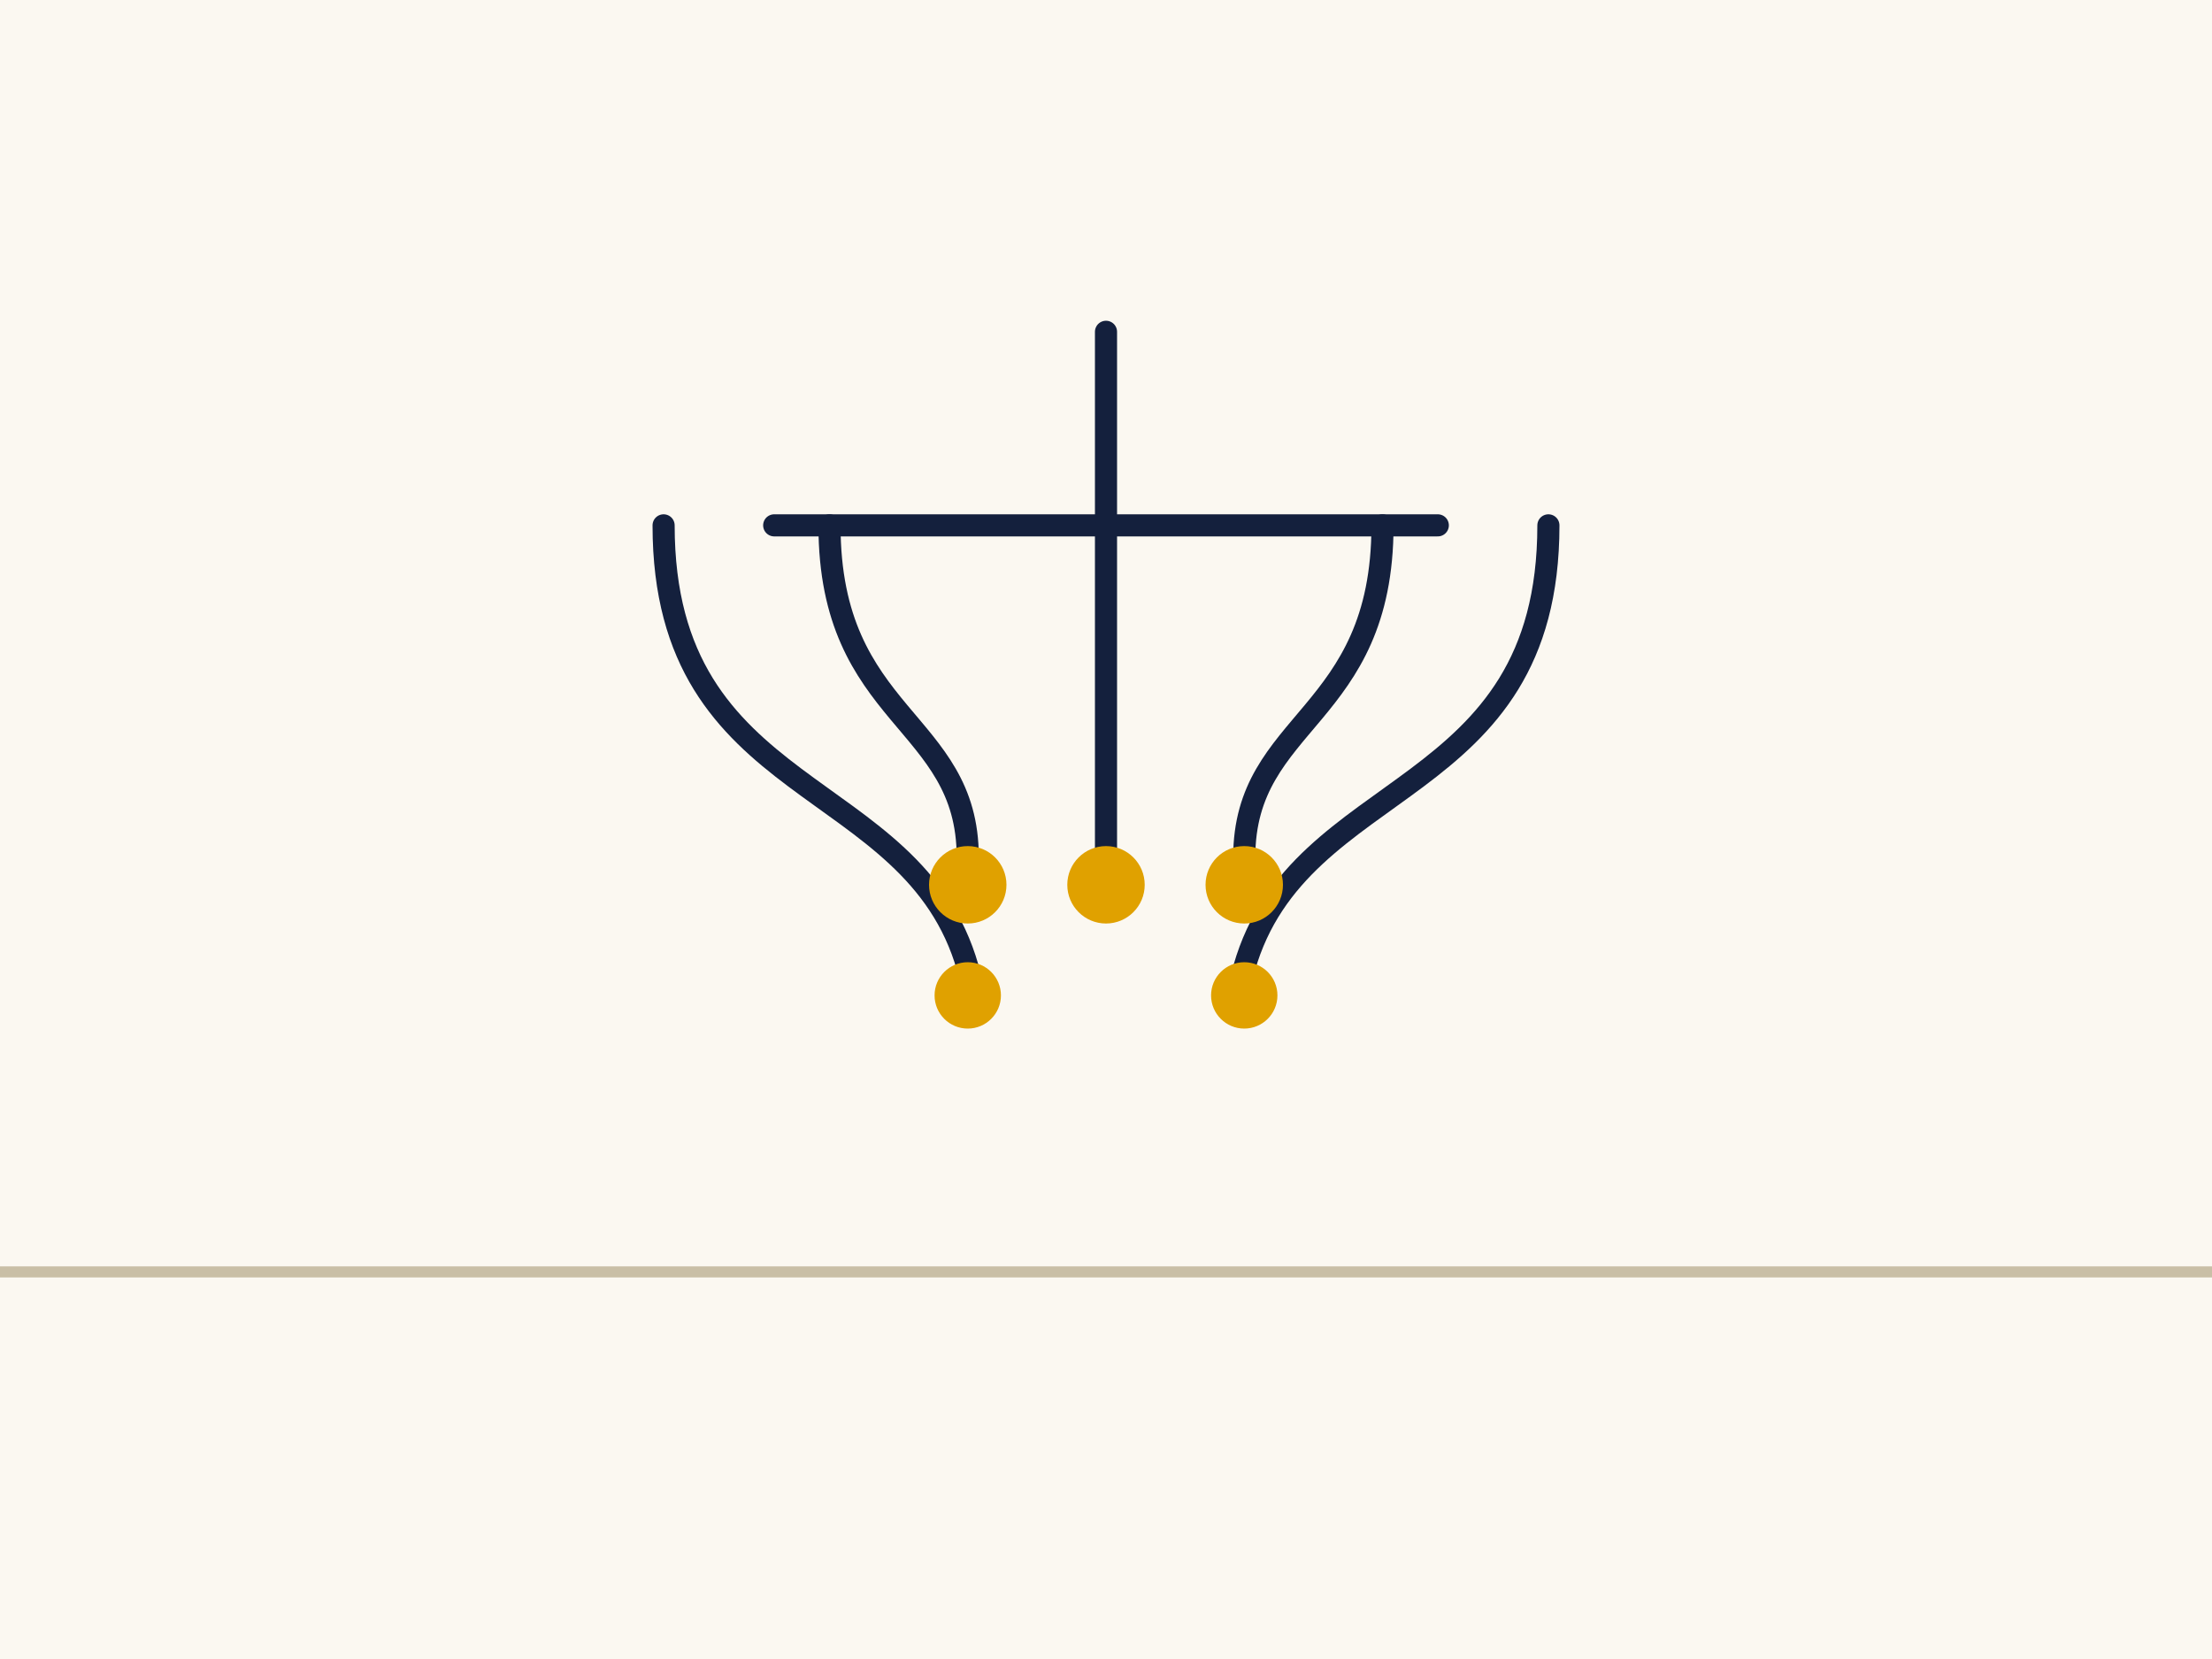
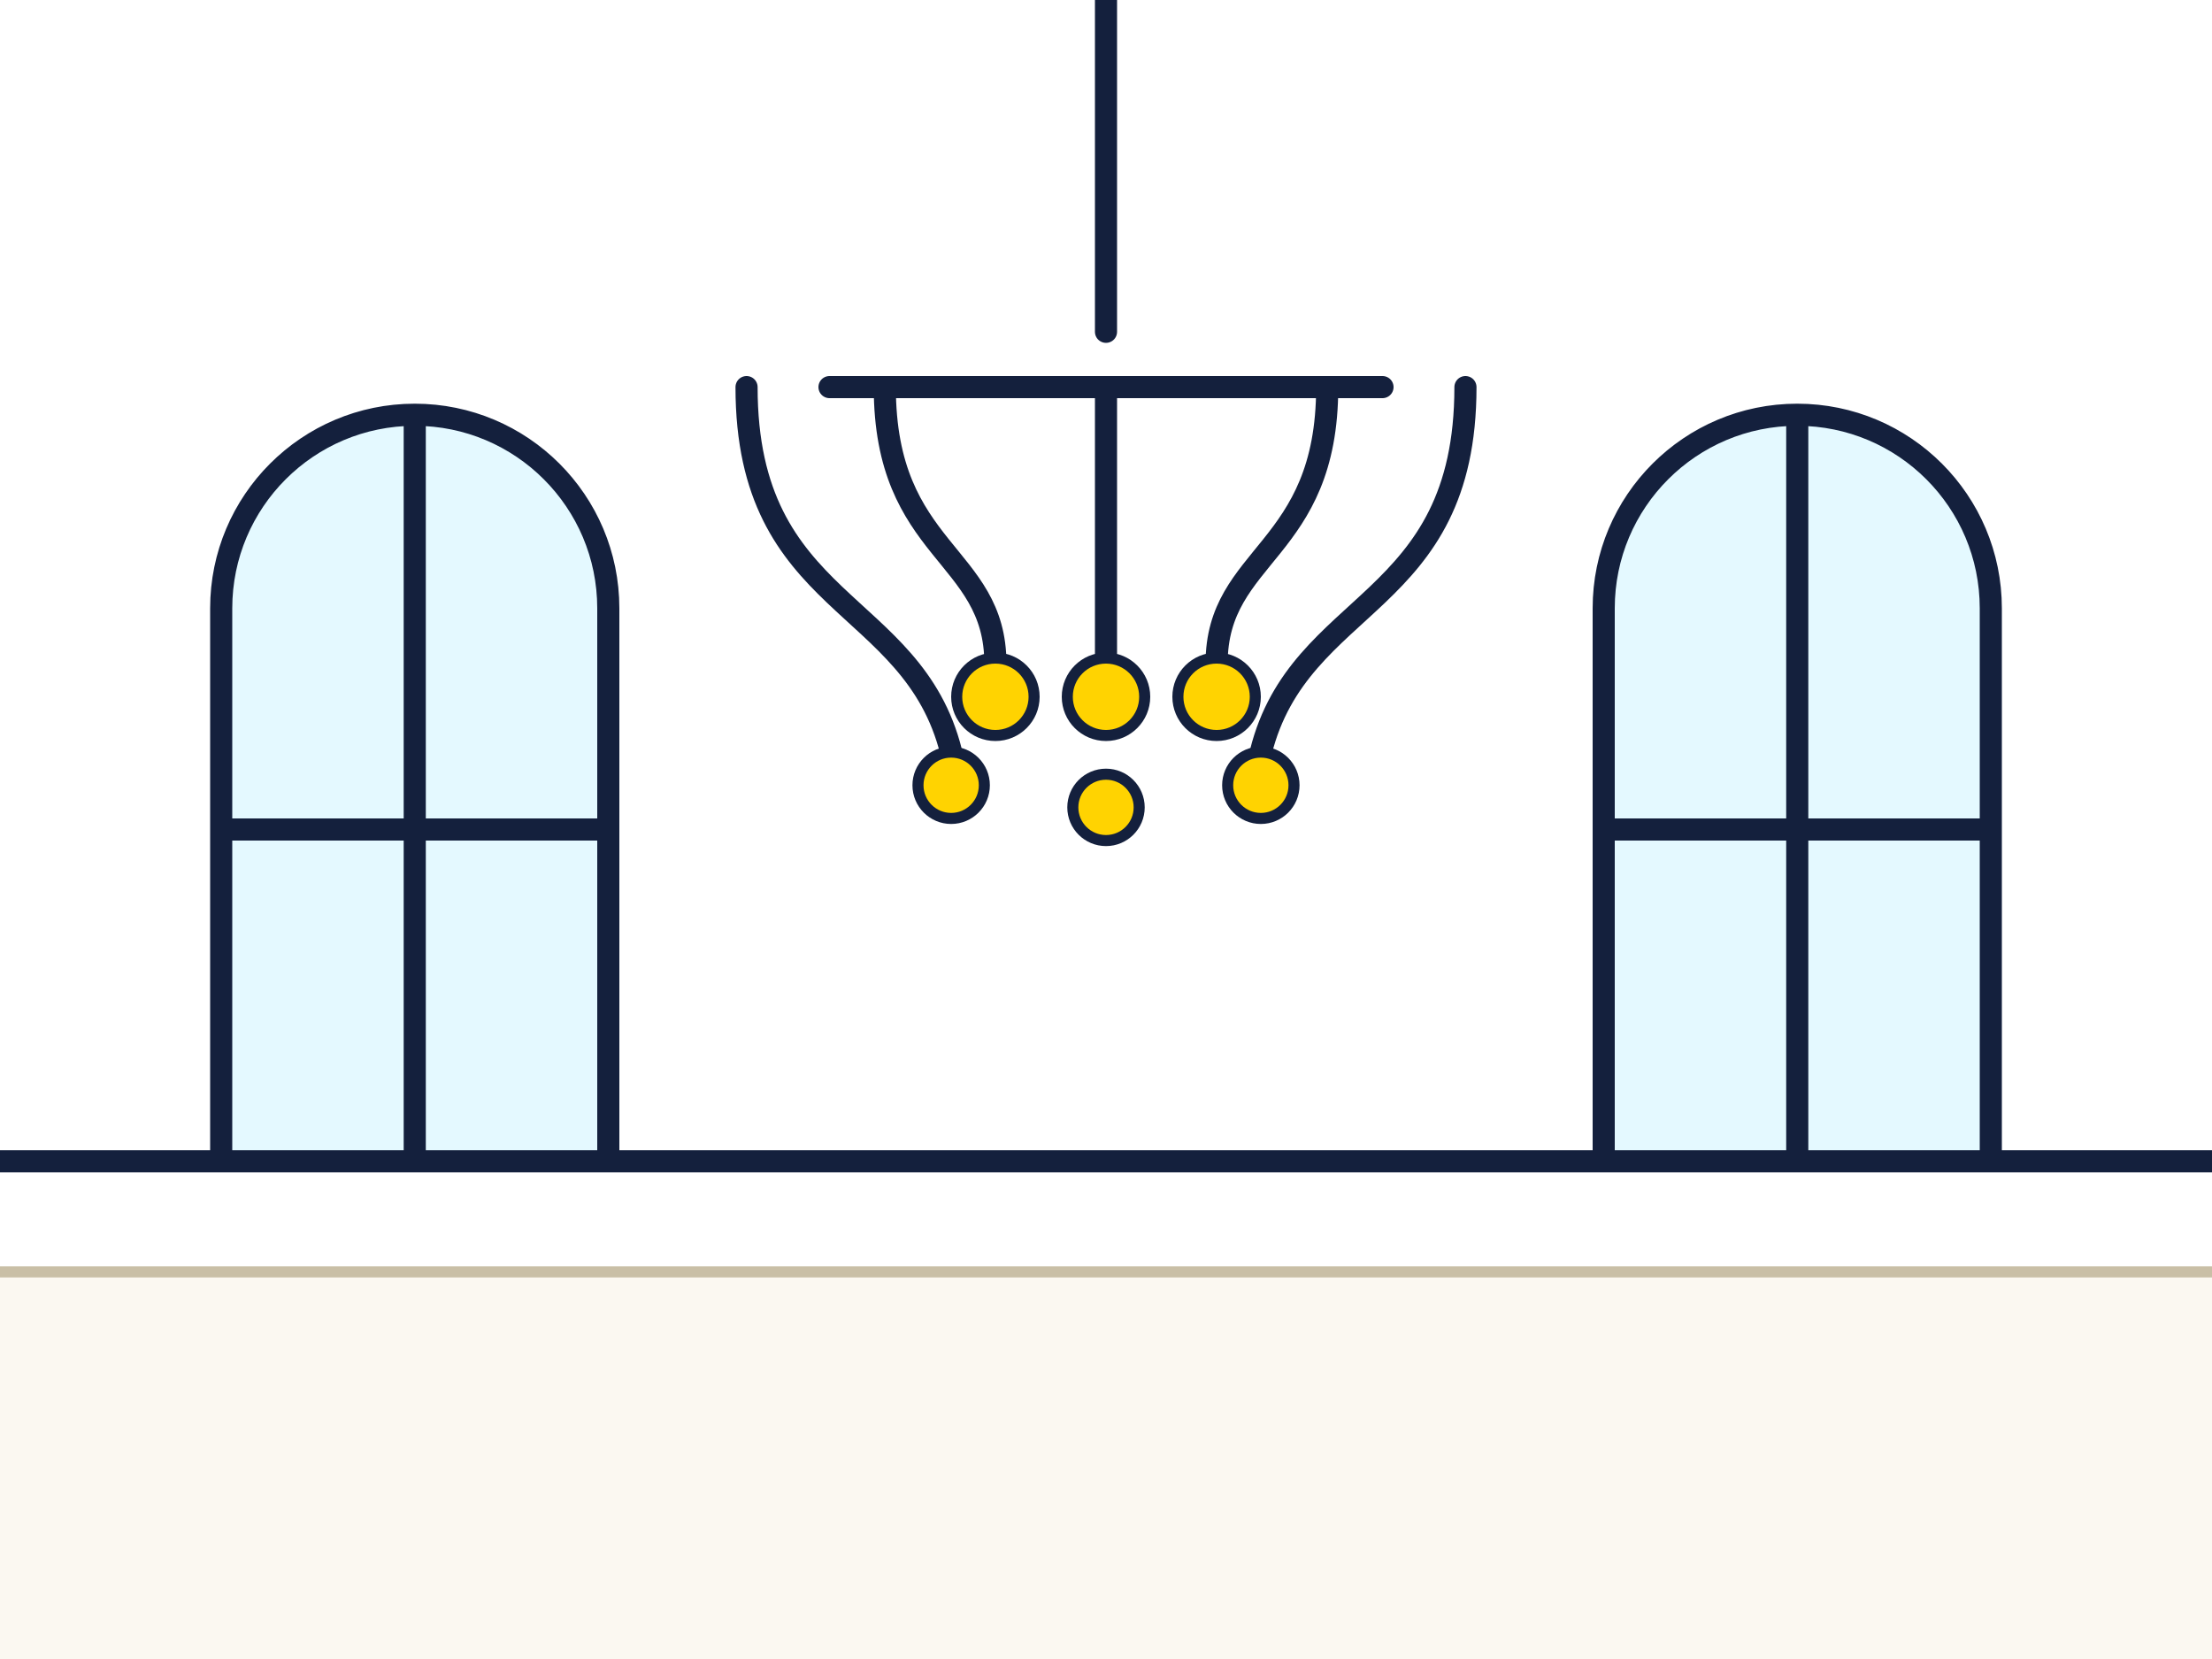
- <svg xmlns="http://www.w3.org/2000/svg" viewBox="0 0 400 300" role="img" aria-label="Illustration of a ballroom chandelier">
+ <svg xmlns="http://www.w3.org/2000/svg" viewBox="0 0 400 300" role="img" aria-label="Illustration of a ballroom with a chandelier">
  <rect width="400" height="300" fill="#FBF8F1" />
+   <rect width="400" height="230" fill="#E4F9FF" />
+   <rect width="400" height="230" fill="#FFFFFF" />
+   <path d="M40 210 V110 A35 35 0 0 1 110 110 V210 Z M290 210 V110 A35 35 0 0 1 360 110 V210 Z" fill="#E4F9FF" />
  <line x1="0" y1="230" x2="400" y2="230" stroke="#C9BFA6" stroke-width="2" />
  <g fill="none" stroke="#14203D" stroke-width="4" stroke-linecap="round" stroke-linejoin="round">
-     <line x1="200" y1="60" x2="200" y2="95" />
-     <path d="M140 95 H260" />
-     <path d="M150 95 C150 130 175 130 175 155" />
-     <path d="M200 95 V155" />
-     <path d="M250 95 C250 130 225 130 225 155" />
-     <path d="M120 95 C120 145 165 140 175 175" />
-     <path d="M280 95 C280 145 235 140 225 175" />
+     <path d="M40 210 V110 A35 35 0 0 1 110 110 V210 Z M75 75 V210 M40 150 H110" />
+     <path d="M290 210 V110 A35 35 0 0 1 360 110 V210 Z M325 75 V210 M290 150 H360" />
+     <path d="M200 0 V60" />
+     <path d="M150 70 H250" />
+     <path d="M160 70 C160 100 180 100 180 120" />
+     <path d="M200 70 V120" />
+     <path d="M240 70 C240 100 220 100 220 120" />
+     <path d="M135 70 C135 110 165 108 172 136" />
+     <path d="M265 70 C265 110 235 108 228 136" />
+     <path d="M0 210 H400" />
  </g>
-   <g fill="#E0A100">
-     <circle cx="175" cy="160" r="7" />
-     <circle cx="200" cy="160" r="7" />
-     <circle cx="225" cy="160" r="7" />
-     <circle cx="175" cy="180" r="6" />
-     <circle cx="225" cy="180" r="6" />
+   <g fill="#FFD301" stroke="#14203D" stroke-width="2">
+     <circle cx="180" cy="126" r="7" />
+     <circle cx="200" cy="126" r="7" />
+     <circle cx="220" cy="126" r="7" />
+     <circle cx="172" cy="142" r="6" />
+     <circle cx="228" cy="142" r="6" />
+     <circle cx="200" cy="146" r="6" />
  </g>
</svg>
